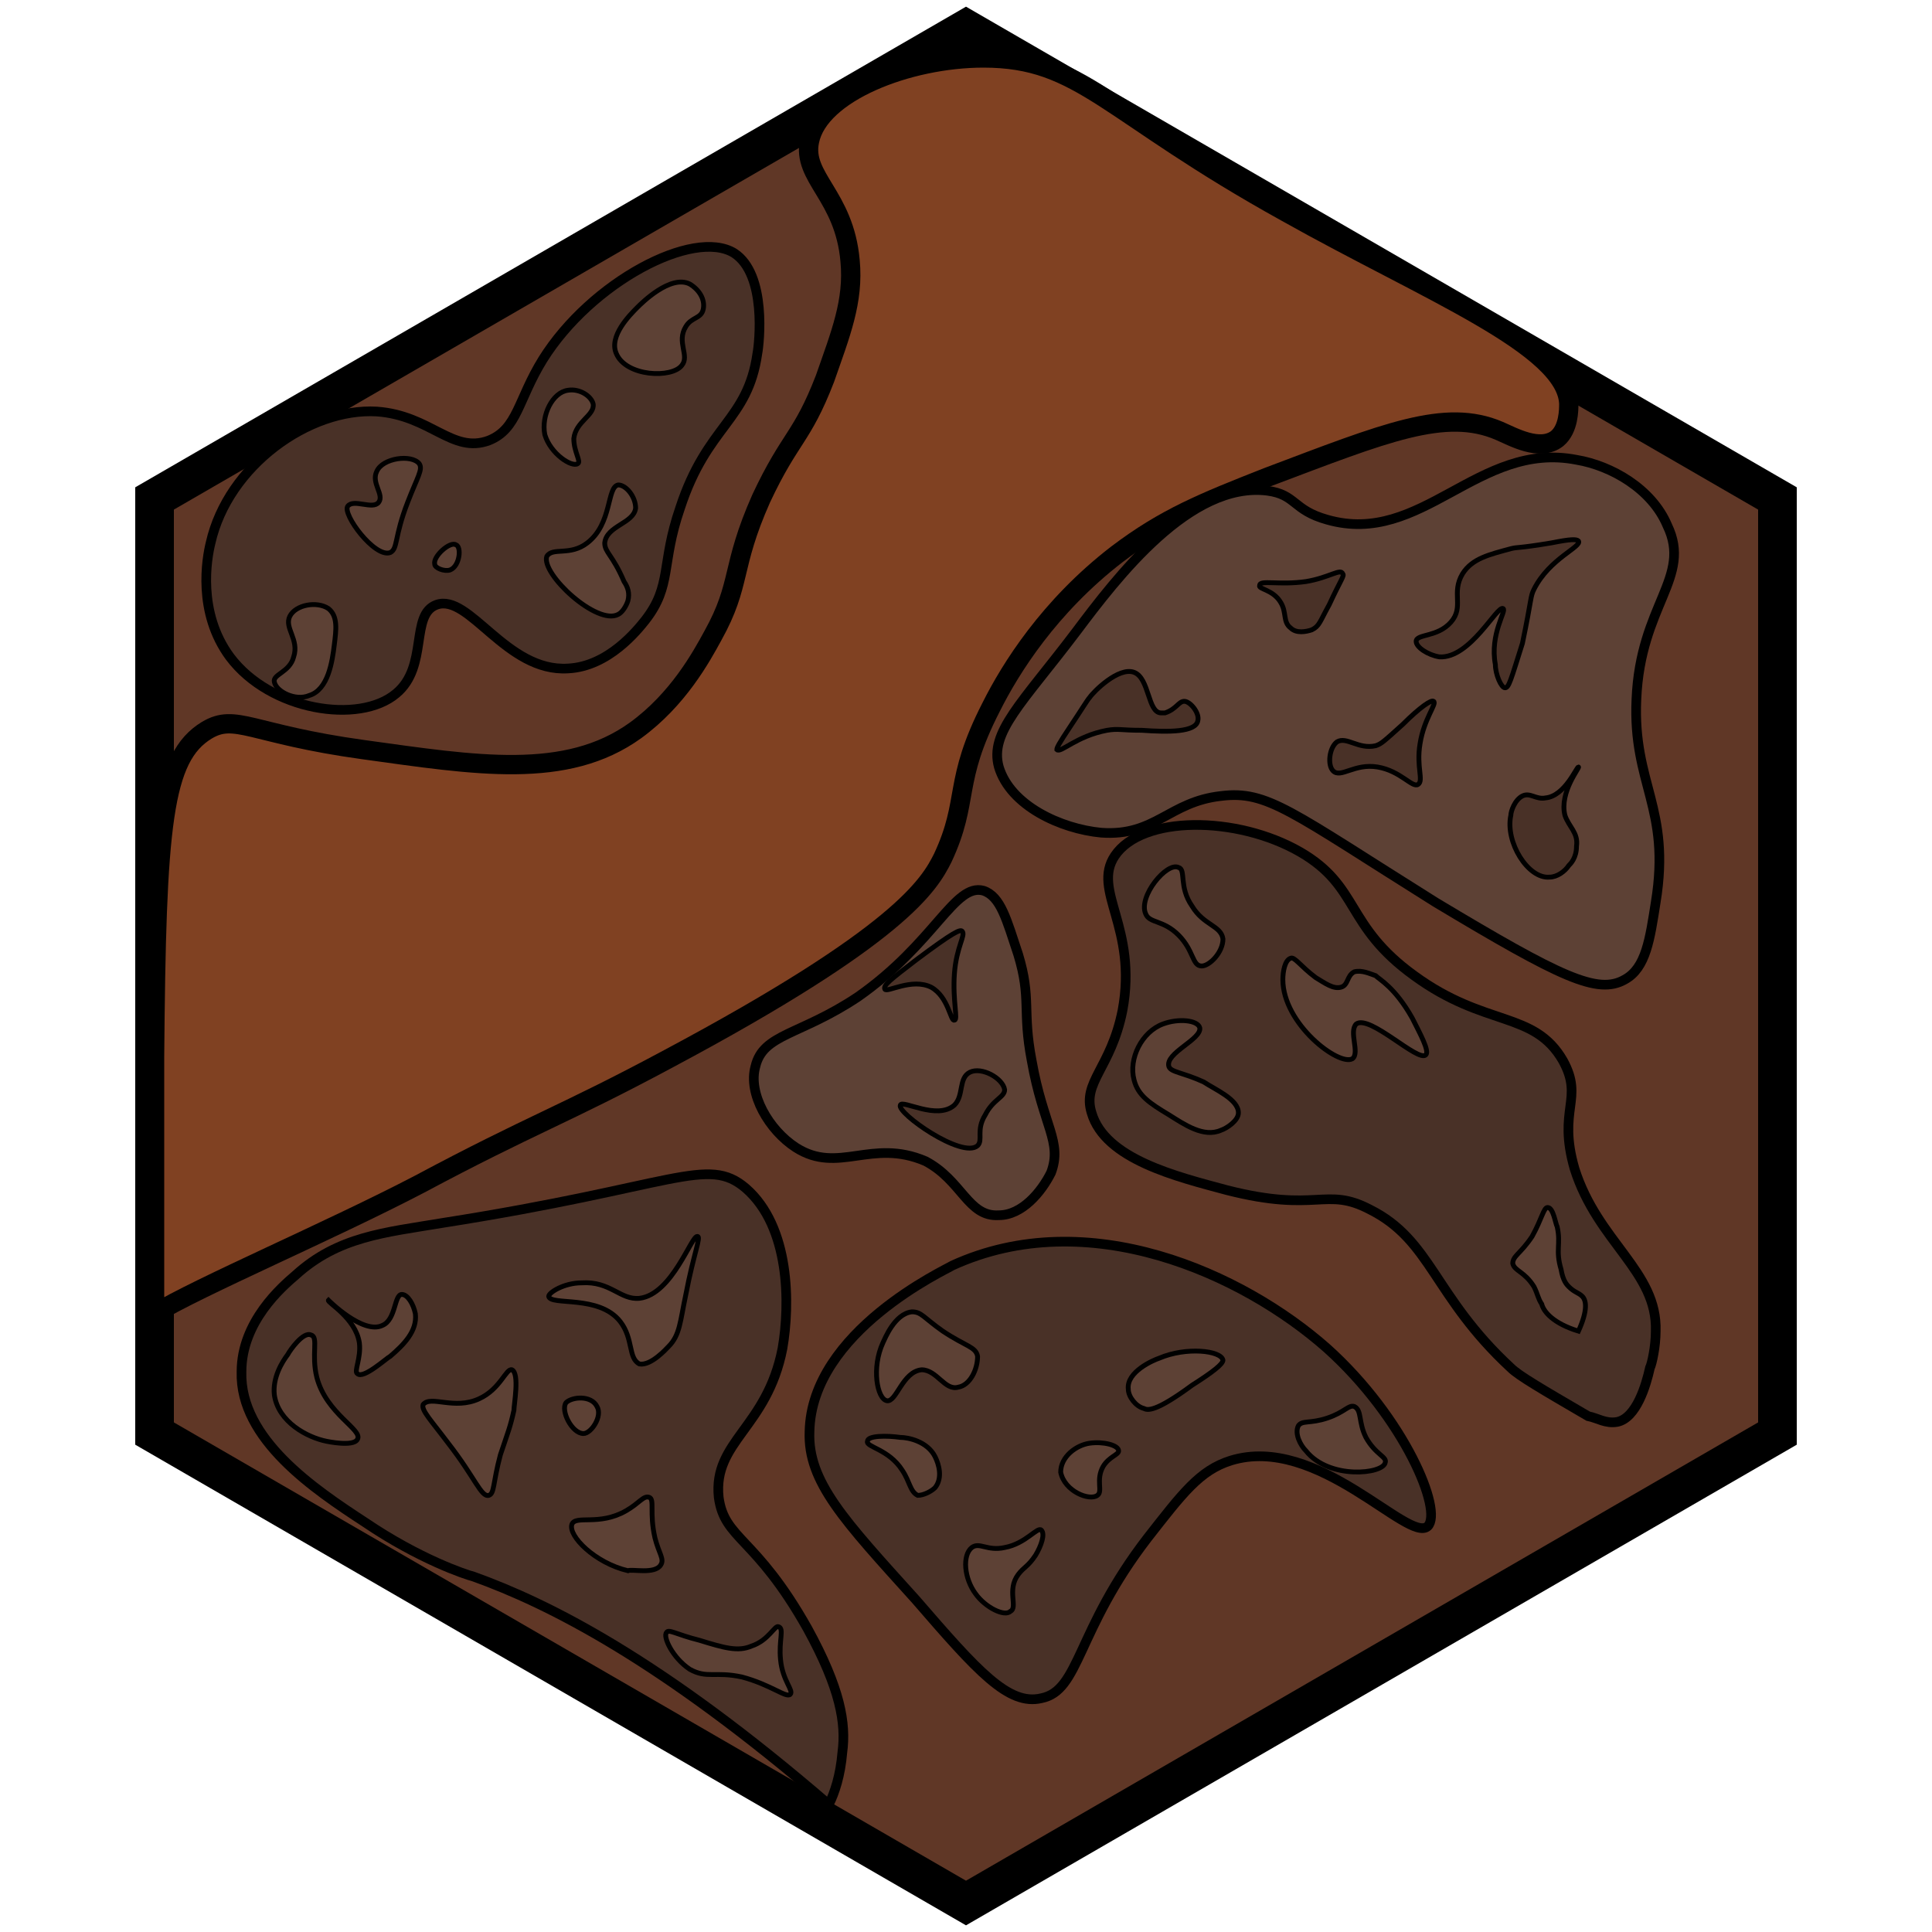
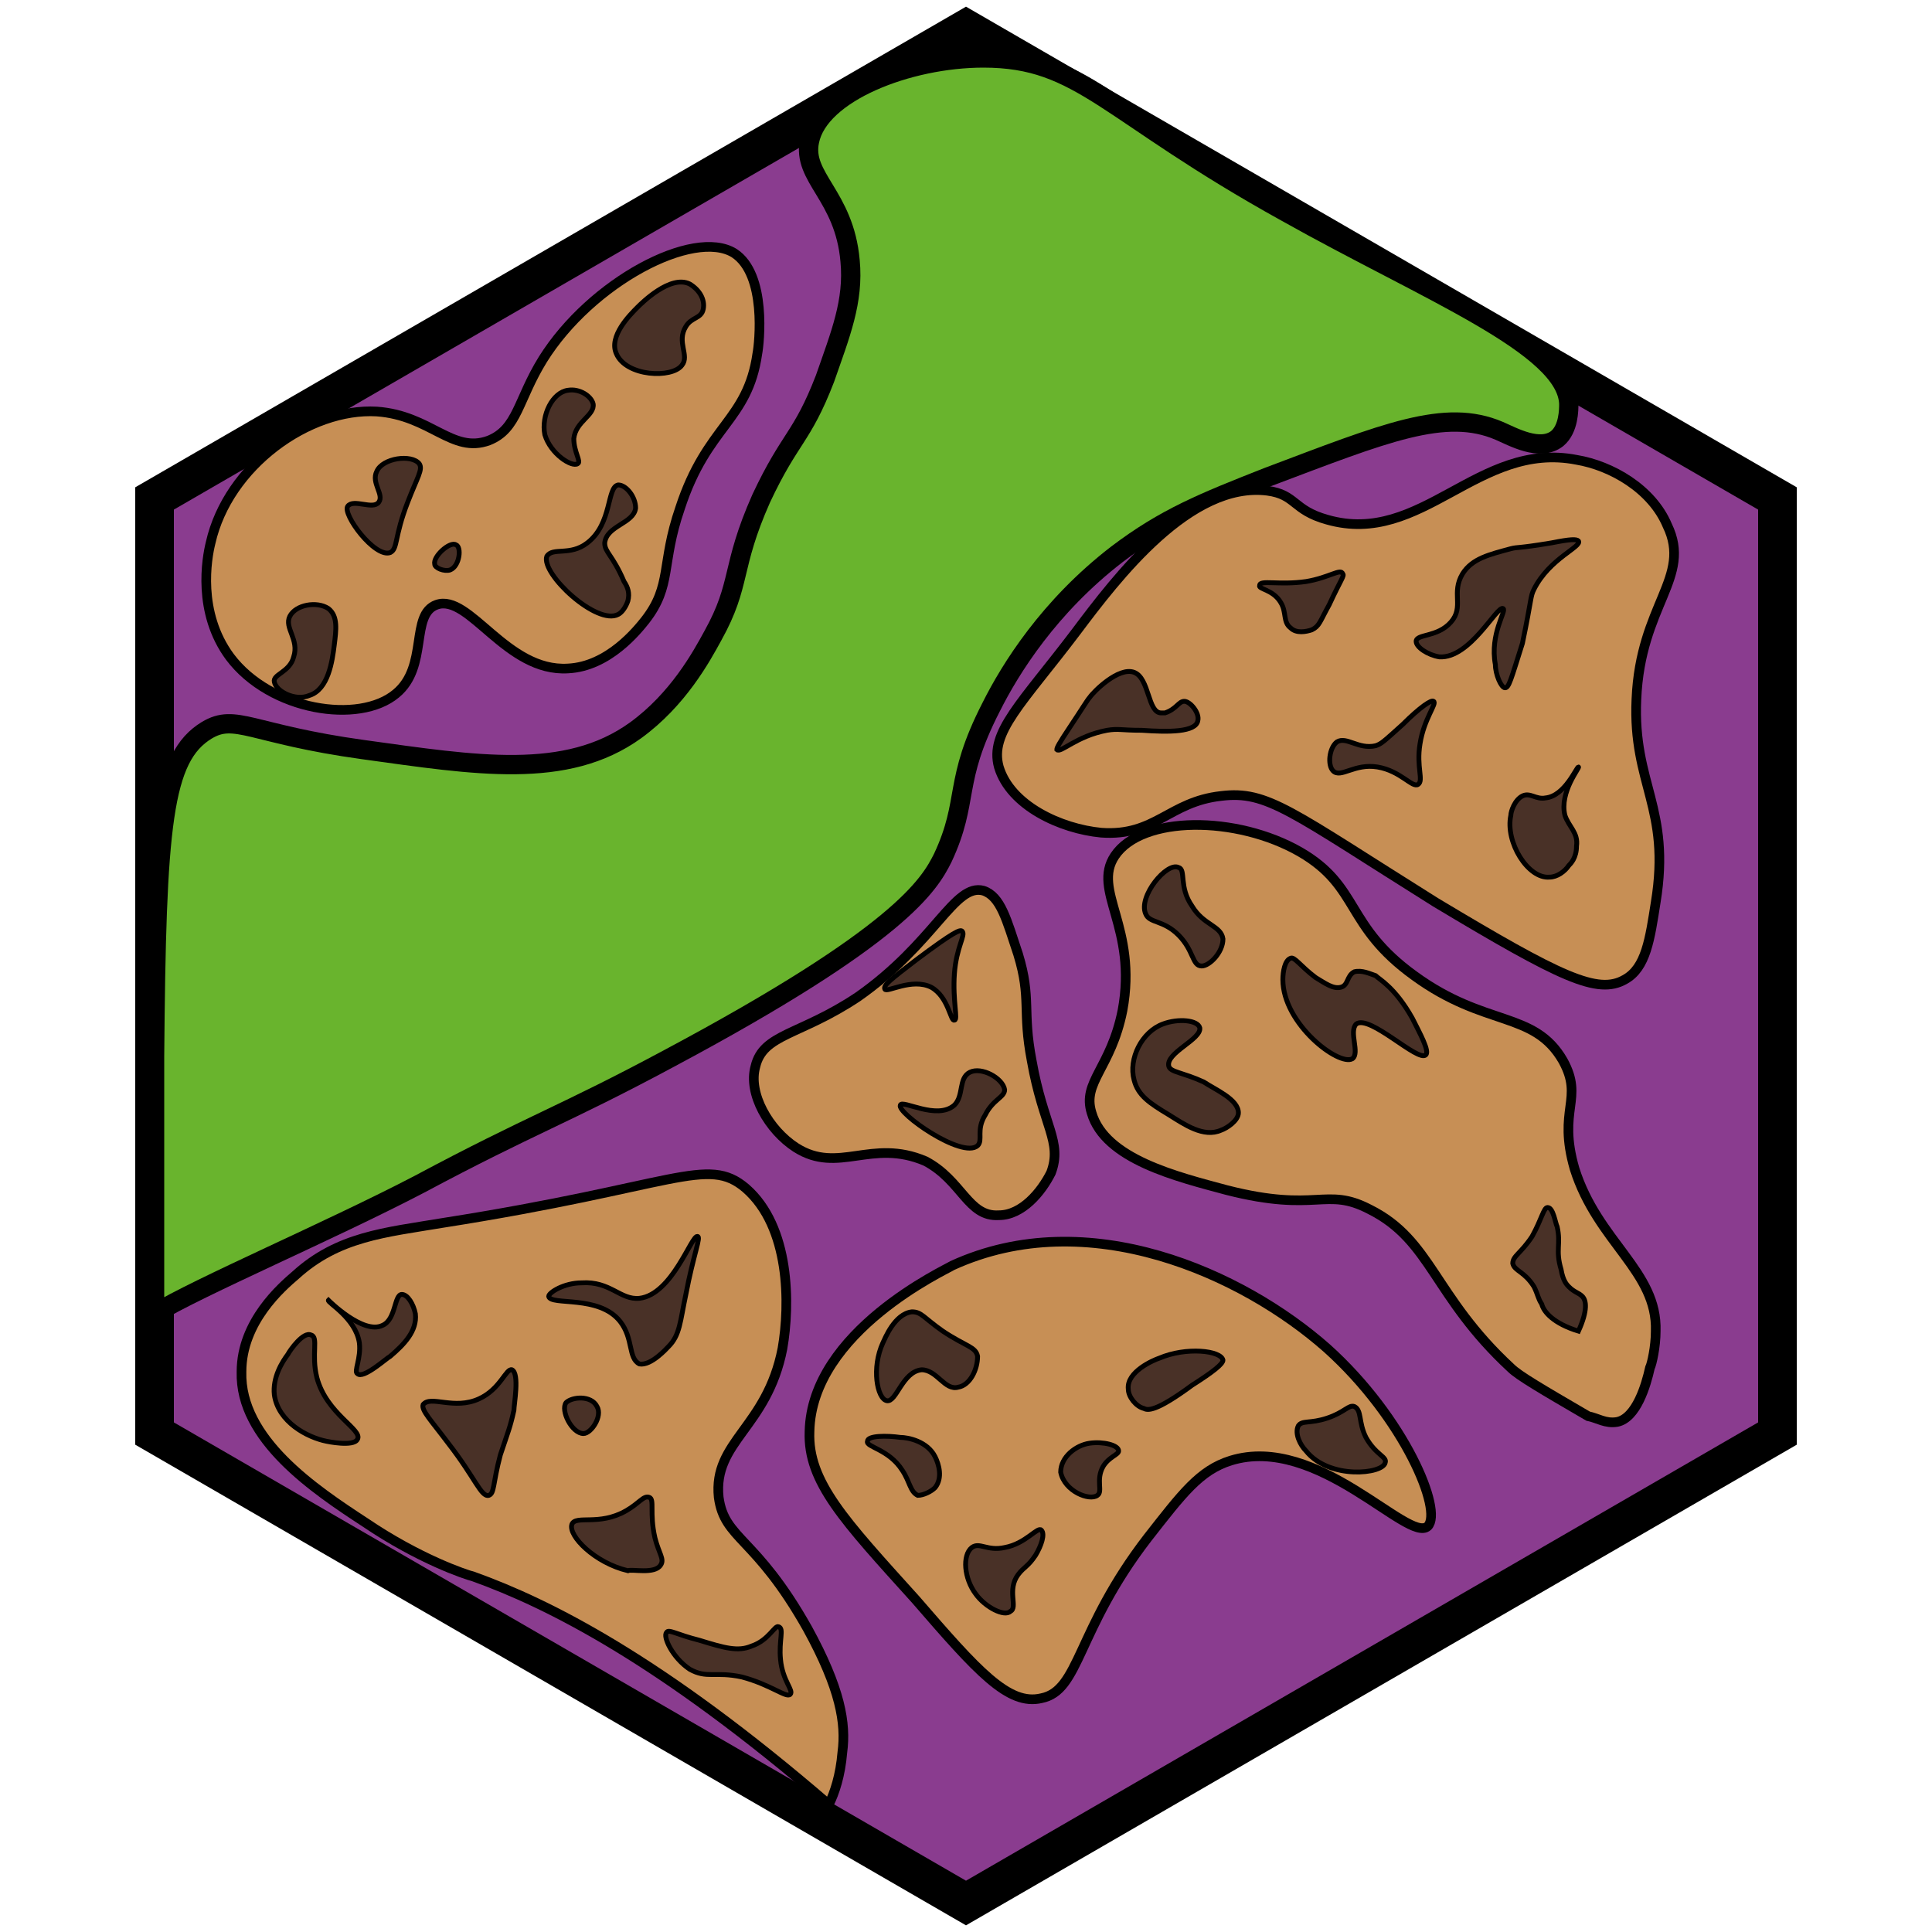
<svg xmlns="http://www.w3.org/2000/svg" version="1.1" id="Ebene_2_00000074422167821747138070000012155992511794515371_" x="0px" y="0px" viewBox="0 0 100 100" style="enable-background:new 0 0 100 100;" xml:space="preserve">
-   <style type="text/css">
- 	.st0{fill:#603726;stroke:#000000;stroke-width:2;stroke-miterlimit:10;}
- 	.st1{fill:#804122;stroke:#000000;stroke-miterlimit:10;}
- 	.st2{fill:#493127;stroke:#000000;stroke-width:0.5;stroke-miterlimit:10;}
- 	.st3{fill:#5D4135;stroke:#000000;stroke-width:0.5;stroke-miterlimit:10;}
- 	.st4{fill:#5D4135;stroke:#000000;stroke-width:0.25;stroke-miterlimit:10;}
- 	.st5{fill:#493127;stroke:#000000;stroke-width:0.25;stroke-miterlimit:10;}
- </style>
+   <style type="text/css">	.st0{fill:#8A3C8F;stroke:#000000;stroke-width:2;stroke-miterlimit:10;}	.st1{fill:#69B42D;stroke:#000000;stroke-miterlimit:10;}	.st2{fill:#C78F55;stroke:#000000;stroke-width:0.5;stroke-miterlimit:10;}	.st3{fill:#C78F55;stroke:#000000;stroke-width:0.5;stroke-miterlimit:10;}	.st4{fill:#493127;stroke:#000000;stroke-width:0.25;stroke-miterlimit:10;}	.st5{fill:#493127;stroke:#000000;stroke-width:0.25;stroke-miterlimit:10;}</style>
  <polygon class="st0" points="8,74.2 50,98.5 92,74.2 92,25.8 50,1.5 8,25.8 " />
-   <path class="st1" d="M8,68c2.3-1.4,9.1-4.3,13.7-6.7c5.8-3.1,7.5-3.6,12.9-6.5c12-6.4,13.5-9,14.2-10.4c1.4-3,0.5-3.9,2.5-7.8  c1-2,3-5.2,6.5-7.9c2.5-1.9,4.5-2.7,7.8-4c6.1-2.3,9.2-3.6,12-2.4c0.7,0.3,2.1,1.1,3,0.4c0.6-0.5,0.6-1.5,0.6-1.8  c-0.1-3-7.3-5.8-14.6-9.9C57.2,5.8,56,3,50.9,3c-3.9,0-8.5,1.8-9,4.3c-0.4,1.9,1.8,2.8,2.1,6.2c0.2,2.1-0.5,3.8-1.3,6.1  c-1.2,3.1-1.8,3-3.3,6.2c-1.6,3.6-1,4.4-2.5,7.1c-0.6,1.1-1.8,3.3-4,4.9c-3.6,2.6-8.3,1.8-14.1,1c-5.8-0.8-6.6-1.9-8.1-1  C8.4,39.2,8.1,42.7,8,54.7C8,59.9,8,64.4,8,68z" />
-   <path class="st2" d="M42.9,93.4c0.3-0.6,0.6-1.5,0.7-2.7c0.2-1.5-0.1-3.3-1.8-6.4c-2.7-4.8-4.3-4.6-4.6-6.8  c-0.3-2.9,2.5-3.6,3.3-7.7c0.4-2.3,0.4-6.3-1.9-8.3c-2-1.7-3.6-0.1-15.7,1.8c-3,0.5-5.4,0.7-7.6,2.7c-0.7,0.6-2.8,2.4-2.8,5  c-0.1,3.5,3.8,6.1,6.4,7.8c2.8,1.9,5.2,2.7,5.6,2.8C28.4,83,34.2,85.9,42.9,93.4z" />
-   <path class="st2" d="M53.9,87.9c2-0.4,1.8-3.5,5.5-8.3c1.8-2.3,2.7-3.5,4.3-4c4.5-1.4,9.2,4.3,10.2,3.4c0.8-0.8-1.2-5.6-5.2-9.2  c-4.4-3.9-12.4-7.5-19.4-4.3c-0.3,0.2-7.3,3.4-7.4,8.6c-0.1,2.6,1.8,4.6,5.5,8.7C50.6,86.5,52.2,88.3,53.9,87.9z" />
-   <path class="st2" d="M83.7,73.6c1-0.2,1.5-1.9,1.7-2.8c0.1-0.2,0.3-1.1,0.3-1.9c0.1-3.1-3-4.6-4.2-8.4c-0.9-3.1,0.5-3.6-0.6-5.6  c-1.5-2.6-4-1.7-7.7-4.4c-3.6-2.6-2.8-4.6-5.9-6.4c-3.3-1.9-8.2-1.9-9.6,0.2c-1.2,1.8,1.2,3.7,0.4,8c-0.6,3-2.1,3.7-1.6,5.3  c0.7,2.4,4.4,3.3,7,4c4.7,1.2,5.1-0.2,7.4,1c3.2,1.6,3.3,4.5,7.3,8.2c0.4,0.4,1.6,1.1,4,2.5C82.7,73.4,83.1,73.7,83.7,73.6z" />
-   <path class="st3" d="M51.7,62.9c1.2,0,2.2-1.2,2.7-2.2c0.6-1.6-0.4-2.4-1-5.8c-0.5-2.6,0-3.2-0.7-5.5c-0.6-1.8-0.9-3-1.8-3.3  c-1.5-0.4-2.5,2.7-6.5,5.5c-3,2-4.9,1.9-5.3,3.6c-0.4,1.4,0.7,3.3,2.1,4.2c2.2,1.4,3.9-0.5,6.7,0.7C49.8,61.1,50.1,63,51.7,62.9z" />
-   <path class="st3" d="M84.1,50.7c1.1-0.6,1.3-2.1,1.6-4c0.8-4.9-1.2-6.1-1-10.5c0.2-4.9,2.9-6.3,1.6-9c-0.8-1.9-2.9-3.1-4.7-3.4  c-5.1-1-8,4.5-12.9,3.1c-1.8-0.5-1.6-1.3-3.1-1.5c-4-0.5-7.8,4.5-9.9,7.3c-2.8,3.7-4.5,5.2-4,7c0.6,2,3.2,3.2,5.3,3.4  c2.8,0.2,3.5-1.6,6.2-1.9c2.4-0.3,3.6,0.8,11.1,5.5C80.8,50.6,82.7,51.5,84.1,50.7z" />
-   <path class="st2" d="M29.4,34.6c2.1-0.1,3.6-2,4-2.5c1.4-1.8,0.8-2.9,1.8-5.8c1.4-4.3,3.5-4.5,4-8c0.1-0.5,0.5-4.1-1.2-5.2  c-2.1-1.3-7.4,1.5-9.9,5.5c-1.3,2.1-1.3,3.6-2.8,4.2c-1.9,0.7-3-1.3-5.8-1.5c-3.5-0.2-7.7,2.8-8.6,6.8c-0.2,0.8-0.7,3.6,1,5.9  c2.1,2.8,6.7,3.5,8.6,1.9c1.7-1.4,0.7-4.1,2.1-4.6C24.3,30.7,26.2,34.8,29.4,34.6z" />
-   <path class="st4" d="M81.7,68.9c0.5-1.1,0.4-1.6,0.2-1.8c-0.2-0.2-0.4-0.2-0.7-0.5c-0.1-0.1-0.3-0.3-0.4-0.9c-0.3-1,0-1.3-0.2-2.2  c-0.1-0.2-0.2-1-0.5-1c-0.2,0-0.3,0.6-0.8,1.5c-0.6,0.9-1,1-1,1.4c0.1,0.4,0.6,0.4,1.1,1.2c0.2,0.4,0.2,0.6,0.4,0.9  C79.9,67.9,80.4,68.5,81.7,68.9z" />
-   <path class="st4" d="M73.8,54.6c0.2-0.2-0.3-1.1-0.7-1.9c-0.9-1.6-1.7-2-1.9-2.2c-0.3-0.1-0.7-0.3-1.1-0.2c-0.4,0.2-0.3,0.7-0.7,0.8  c-0.4,0.1-0.8-0.2-1.3-0.5c-0.8-0.6-1.1-1.1-1.3-1c-0.3,0.1-0.4,0.7-0.4,1.1c0,2.3,2.9,4.5,3.6,4.1c0.4-0.3-0.2-1.4,0.2-1.8  C70.9,52.5,73.4,55,73.8,54.6z" />
-   <path class="st4" d="M64.1,57.6c0-0.7-1.2-1.2-1.8-1.6c-1.1-0.5-1.7-0.5-1.8-0.8c-0.2-0.7,1.7-1.4,1.6-2c-0.1-0.4-1.1-0.5-1.9-0.2  c-1.1,0.4-1.8,1.8-1.5,2.9c0.2,0.8,0.8,1.2,1.8,1.8c0.8,0.5,1.8,1.2,2.7,0.8C63.5,58.4,64.1,58,64.1,57.6z" />
-   <path class="st4" d="M62.2,50c-0.5,0-0.4-0.8-1.2-1.6c-0.8-0.8-1.5-0.6-1.7-1.1c-0.4-0.9,1.1-2.7,1.7-2.4c0.4,0.1,0,1,0.7,2  c0.6,1,1.5,1,1.6,1.7C63.3,49.3,62.6,50,62.2,50z" />
-   <path class="st5" d="M50.2,55.5c0.6-0.3,1.7,0.3,1.8,0.9c0,0.4-0.6,0.5-1,1.3c-0.5,0.8-0.1,1.3-0.4,1.6c-0.8,0.7-4.2-1.7-4-2.1  c0.1-0.3,1.9,0.8,2.8,0C49.9,56.7,49.6,55.8,50.2,55.5z" />
-   <path class="st4" d="M71.7,75.7c0.1-0.3-0.5-0.4-1-1.3c-0.4-0.8-0.2-1.4-0.6-1.6c-0.3-0.1-0.5,0.3-1.4,0.6c-0.9,0.3-1.3,0.1-1.5,0.4  c-0.2,0.4,0.1,1,0.4,1.3C68.8,76.6,71.6,76.3,71.7,75.7z" />
-   <path class="st4" d="M63.3,70.4c-0.1-0.5-1.9-0.7-3.3-0.1c-0.3,0.1-1.7,0.7-1.6,1.6c0,0.4,0.4,0.9,0.8,1c0.2,0.1,0.6,0.2,2.5-1.2  C62.8,71,63.3,70.6,63.3,70.4z" />
-   <path class="st4" d="M56.8,77.4c0.3-0.2-0.1-0.8,0.3-1.5c0.3-0.5,0.8-0.6,0.8-0.8c0-0.3-0.8-0.5-1.5-0.4c-0.7,0.1-1.5,0.7-1.5,1.5  C55.1,77.2,56.4,77.7,56.8,77.4z" />
-   <path class="st4" d="M52.7,81.5c0.3-0.4,0.5-0.4,0.9-1c0.3-0.5,0.5-1.1,0.3-1.3c-0.2-0.2-0.8,0.7-1.9,0.9c-0.9,0.2-1.3-0.3-1.7,0  c-0.5,0.4-0.4,1.6,0.2,2.4c0.5,0.7,1.5,1.2,1.8,0.9C52.7,83.2,52.1,82.3,52.7,81.5z" />
-   <path class="st4" d="M48.4,77c0.4-0.5,0.2-1.2,0-1.6c-0.4-0.8-1.4-1-1.8-1c-0.7-0.1-1.7-0.1-1.7,0.2c-0.1,0.3,1.1,0.4,1.8,1.5  c0.4,0.6,0.4,1.1,0.8,1.3C47.8,77.4,48.2,77.2,48.4,77z" />
-   <path class="st5" d="M49.4,52.8c0.2,0-0.1-1,0-2.4c0.1-1.4,0.6-2,0.4-2.2c-0.1-0.1-0.4,0-2.4,1.5c-1.3,1-1.7,1.3-1.6,1.5  c0.1,0.2,1.4-0.6,2.4-0.1C49.1,51.6,49.2,52.9,49.4,52.8z" />
-   <path class="st5" d="M81.2,44.8c-0.2,0.3-0.6,0.6-1,0.6c-1.1,0.1-2.3-1.8-2-3.2c0-0.2,0.2-0.8,0.6-1c0.4-0.2,0.7,0.2,1.2,0.1  c1-0.1,1.6-1.6,1.7-1.6c0.1,0-1,1.3-0.7,2.5c0.2,0.6,0.7,0.9,0.6,1.6C81.6,44.4,81.3,44.7,81.2,44.8z" />
-   <path class="st5" d="M73.4,40.6c0.3-0.2-0.1-0.9,0.1-2.1c0.2-1.3,0.9-2.1,0.7-2.2c-0.1-0.1-0.7,0.3-1.6,1.2c-1,0.9-1.1,1-1.4,1.1  c-0.9,0.2-1.5-0.5-2-0.2c-0.4,0.3-0.5,1.2-0.2,1.5c0.4,0.4,1.1-0.4,2.3-0.2C72.5,39.9,73.1,40.8,73.4,40.6z" />
-   <path class="st5" d="M62,37.3c0.1-0.4-0.4-1-0.7-1c-0.3,0-0.4,0.4-1,0.6c-0.1,0-0.2,0-0.2,0c-0.7,0-0.6-1.8-1.4-2.1  c-0.8-0.3-2.1,1-2.3,1.3c-0.1,0.1-0.4,0.6-1,1.5c-0.6,0.9-0.7,1.1-0.7,1.2c0.2,0.2,1-0.7,2.6-1c0.6-0.1,0.7,0,1.8,0  C60.5,37.9,61.9,37.9,62,37.3z" />
-   <path class="st5" d="M77.9,35.6c-0.2,0-0.5-0.7-0.5-1.2c-0.3-1.6,0.6-2.8,0.4-2.9c-0.3-0.2-1.7,2.6-3.3,2.5  c-0.6-0.1-1.2-0.5-1.2-0.8c0-0.4,1.1-0.2,1.8-1c0.7-0.8,0-1.5,0.6-2.5c0.5-0.8,1.4-1,2.5-1.3c0.4-0.1,0.3,0,2.1-0.3  c1-0.2,1.3-0.2,1.4-0.1c0.2,0.3-1.5,0.9-2.3,2.5c-0.2,0.4-0.1,0.4-0.6,2.8C78.2,35.2,78.1,35.6,77.9,35.6z" />
-   <path class="st5" d="M67.6,30.1c1.2-0.2,1.8-0.7,1.9-0.4c0.1,0.1-0.1,0.3-0.7,1.6c-0.5,0.9-0.5,1.1-0.9,1.3  c-0.3,0.1-0.8,0.2-1.1-0.1c-0.4-0.3-0.2-0.8-0.5-1.3c-0.4-0.7-1.2-0.7-1.1-0.9C65.2,30,66.2,30.3,67.6,30.1z" />
-   <path class="st4" d="M49.6,71.8c-0.7,0.2-1.1-0.9-1.9-0.9c-1,0.1-1.3,1.7-1.8,1.6c-0.5-0.1-0.8-1.7-0.2-3c0.1-0.2,0.6-1.5,1.5-1.6  c0.5,0,0.6,0.3,1.6,1c1.2,0.8,1.7,0.8,1.8,1.3C50.6,70.9,50.2,71.7,49.6,71.8z" />
-   <path class="st4" d="M40.9,87.7c0.2-0.2-0.4-0.7-0.5-1.8c-0.1-1,0.2-1.6-0.1-1.7c-0.2-0.1-0.5,0.7-1.4,1c-0.7,0.3-1.4,0.1-2.7-0.3  c-1.2-0.3-1.6-0.6-1.7-0.4c-0.2,0.2,0.3,1.3,1.2,1.9c0.9,0.5,1.3,0.1,2.7,0.4C39.9,87.2,40.7,87.9,40.9,87.7z" />
-   <path class="st4" d="M34.2,81c0.2-0.3-0.1-0.6-0.3-1.4c-0.3-1.3,0-2-0.3-2.1c-0.3-0.1-0.5,0.3-1.2,0.7c-1.4,0.8-2.6,0.2-2.8,0.7  c-0.2,0.6,1.2,2,2.9,2.4C32.7,81.2,33.9,81.5,34.2,81z" />
+   <path class="st1" d="M8,68c2.3-1.4,9.1-4.3,13.7-6.7c5.8-3.1,7.5-3.6,12.9-6.5c12-6.4,13.5-9,14.2-10.4c1.4-3,0.5-3.9,2.5-7.8 c1-2,3-5.2,6.5-7.9c2.5-1.9,4.5-2.7,7.8-4c6.1-2.3,9.2-3.6,12-2.4c0.7,0.3,2.1,1.1,3,0.4c0.6-0.5,0.6-1.5,0.6-1.8 c-0.1-3-7.3-5.8-14.6-9.9C57.2,5.8,56,3,50.9,3c-3.9,0-8.5,1.8-9,4.3c-0.4,1.9,1.8,2.8,2.1,6.2c0.2,2.1-0.5,3.8-1.3,6.1 c-1.2,3.1-1.8,3-3.3,6.2c-1.6,3.6-1,4.4-2.5,7.1c-0.6,1.1-1.8,3.3-4,4.9c-3.6,2.6-8.3,1.8-14.1,1c-5.8-0.8-6.6-1.9-8.1-1 C8.4,39.2,8.1,42.7,8,54.7C8,59.9,8,64.4,8,68z" />
+   <path class="st2" d="M42.9,93.4c0.3-0.6,0.6-1.5,0.7-2.7c0.2-1.5-0.1-3.3-1.8-6.4c-2.7-4.8-4.3-4.6-4.6-6.8 c-0.3-2.9,2.5-3.6,3.3-7.7c0.4-2.3,0.4-6.3-1.9-8.3c-2-1.7-3.6-0.1-15.7,1.8c-3,0.5-5.4,0.7-7.6,2.7c-0.7,0.6-2.8,2.4-2.8,5 c-0.1,3.5,3.8,6.1,6.4,7.8c2.8,1.9,5.2,2.7,5.6,2.8C28.4,83,34.2,85.9,42.9,93.4z" />
+   <path class="st2" d="M53.9,87.9c2-0.4,1.8-3.5,5.5-8.3c1.8-2.3,2.7-3.5,4.3-4c4.5-1.4,9.2,4.3,10.2,3.4c0.8-0.8-1.2-5.6-5.2-9.2 c-4.4-3.9-12.4-7.5-19.4-4.3c-0.3,0.2-7.3,3.4-7.4,8.6c-0.1,2.6,1.8,4.6,5.5,8.7C50.6,86.5,52.2,88.3,53.9,87.9z" />
+   <path class="st2" d="M83.7,73.6c1-0.2,1.5-1.9,1.7-2.8c0.1-0.2,0.3-1.1,0.3-1.9c0.1-3.1-3-4.6-4.2-8.4c-0.9-3.1,0.5-3.6-0.6-5.6 c-1.5-2.6-4-1.7-7.7-4.4c-3.6-2.6-2.8-4.6-5.9-6.4c-3.3-1.9-8.2-1.9-9.6,0.2c-1.2,1.8,1.2,3.7,0.4,8c-0.6,3-2.1,3.7-1.6,5.3 c0.7,2.4,4.4,3.3,7,4c4.7,1.2,5.1-0.2,7.4,1c3.2,1.6,3.3,4.5,7.3,8.2c0.4,0.4,1.6,1.1,4,2.5C82.7,73.4,83.1,73.7,83.7,73.6z" />
+   <path class="st3" d="M51.7,62.9c1.2,0,2.2-1.2,2.7-2.2c0.6-1.6-0.4-2.4-1-5.8c-0.5-2.6,0-3.2-0.7-5.5c-0.6-1.8-0.9-3-1.8-3.3 c-1.5-0.4-2.5,2.7-6.5,5.5c-3,2-4.9,1.9-5.3,3.6c-0.4,1.4,0.7,3.3,2.1,4.2c2.2,1.4,3.9-0.5,6.7,0.7C49.8,61.1,50.1,63,51.7,62.9z" />
+   <path class="st3" d="M84.1,50.7c1.1-0.6,1.3-2.1,1.6-4c0.8-4.9-1.2-6.1-1-10.5c0.2-4.9,2.9-6.3,1.6-9c-0.8-1.9-2.9-3.1-4.7-3.4 c-5.1-1-8,4.5-12.9,3.1c-1.8-0.5-1.6-1.3-3.1-1.5c-4-0.5-7.8,4.5-9.9,7.3c-2.8,3.7-4.5,5.2-4,7c0.6,2,3.2,3.2,5.3,3.4 c2.8,0.2,3.5-1.6,6.2-1.9c2.4-0.3,3.6,0.8,11.1,5.5C80.8,50.6,82.7,51.5,84.1,50.7z" />
+   <path class="st2" d="M29.4,34.6c2.1-0.1,3.6-2,4-2.5c1.4-1.8,0.8-2.9,1.8-5.8c1.4-4.3,3.5-4.5,4-8c0.1-0.5,0.5-4.1-1.2-5.2 c-2.1-1.3-7.4,1.5-9.9,5.5c-1.3,2.1-1.3,3.6-2.8,4.2c-1.9,0.7-3-1.3-5.8-1.5c-3.5-0.2-7.7,2.8-8.6,6.8c-0.2,0.8-0.7,3.6,1,5.9 c2.1,2.8,6.7,3.5,8.6,1.9c1.7-1.4,0.7-4.1,2.1-4.6C24.3,30.7,26.2,34.8,29.4,34.6z" />
+   <path class="st4" d="M81.7,68.9c0.5-1.1,0.4-1.6,0.2-1.8c-0.2-0.2-0.4-0.2-0.7-0.5c-0.1-0.1-0.3-0.3-0.4-0.9c-0.3-1,0-1.3-0.2-2.2 c-0.1-0.2-0.2-1-0.5-1c-0.2,0-0.3,0.6-0.8,1.5c-0.6,0.9-1,1-1,1.4c0.1,0.4,0.6,0.4,1.1,1.2c0.2,0.4,0.2,0.6,0.4,0.9 C79.9,67.9,80.4,68.5,81.7,68.9z" />
+   <path class="st4" d="M73.8,54.6c0.2-0.2-0.3-1.1-0.7-1.9c-0.9-1.6-1.7-2-1.9-2.2c-0.3-0.1-0.7-0.3-1.1-0.2c-0.4,0.2-0.3,0.7-0.7,0.8 c-0.4,0.1-0.8-0.2-1.3-0.5c-0.8-0.6-1.1-1.1-1.3-1c-0.3,0.1-0.4,0.7-0.4,1.1c0,2.3,2.9,4.5,3.6,4.1c0.4-0.3-0.2-1.4,0.2-1.8 C70.9,52.5,73.4,55,73.8,54.6z" />
+   <path class="st4" d="M64.1,57.6c0-0.7-1.2-1.2-1.8-1.6c-1.1-0.5-1.7-0.5-1.8-0.8c-0.2-0.7,1.7-1.4,1.6-2c-0.1-0.4-1.1-0.5-1.9-0.2 c-1.1,0.4-1.8,1.8-1.5,2.9c0.2,0.8,0.8,1.2,1.8,1.8c0.8,0.5,1.8,1.2,2.7,0.8C63.5,58.4,64.1,58,64.1,57.6z" />
+   <path class="st4" d="M62.2,50c-0.5,0-0.4-0.8-1.2-1.6c-0.8-0.8-1.5-0.6-1.7-1.1c-0.4-0.9,1.1-2.7,1.7-2.4c0.4,0.1,0,1,0.7,2 c0.6,1,1.5,1,1.6,1.7C63.3,49.3,62.6,50,62.2,50z" />
+   <path class="st5" d="M50.2,55.5c0.6-0.3,1.7,0.3,1.8,0.9c0,0.4-0.6,0.5-1,1.3c-0.5,0.8-0.1,1.3-0.4,1.6c-0.8,0.7-4.2-1.7-4-2.1 c0.1-0.3,1.9,0.8,2.8,0C49.9,56.7,49.6,55.8,50.2,55.5z" />
+   <path class="st4" d="M71.7,75.7c0.1-0.3-0.5-0.4-1-1.3c-0.4-0.8-0.2-1.4-0.6-1.6c-0.3-0.1-0.5,0.3-1.4,0.6c-0.9,0.3-1.3,0.1-1.5,0.4 c-0.2,0.4,0.1,1,0.4,1.3C68.8,76.6,71.6,76.3,71.7,75.7z" />
+   <path class="st4" d="M63.3,70.4c-0.1-0.5-1.9-0.7-3.3-0.1c-0.3,0.1-1.7,0.7-1.6,1.6c0,0.4,0.4,0.9,0.8,1c0.2,0.1,0.6,0.2,2.5-1.2 C62.8,71,63.3,70.6,63.3,70.4z" />
+   <path class="st4" d="M56.8,77.4c0.3-0.2-0.1-0.8,0.3-1.5c0.3-0.5,0.8-0.6,0.8-0.8c0-0.3-0.8-0.5-1.5-0.4c-0.7,0.1-1.5,0.7-1.5,1.5 C55.1,77.2,56.4,77.7,56.8,77.4z" />
+   <path class="st4" d="M52.7,81.5c0.3-0.4,0.5-0.4,0.9-1c0.3-0.5,0.5-1.1,0.3-1.3c-0.2-0.2-0.8,0.7-1.9,0.9c-0.9,0.2-1.3-0.3-1.7,0 c-0.5,0.4-0.4,1.6,0.2,2.4c0.5,0.7,1.5,1.2,1.8,0.9C52.7,83.2,52.1,82.3,52.7,81.5z" />
+   <path class="st4" d="M48.4,77c0.4-0.5,0.2-1.2,0-1.6c-0.4-0.8-1.4-1-1.8-1c-0.7-0.1-1.7-0.1-1.7,0.2c-0.1,0.3,1.1,0.4,1.8,1.5 c0.4,0.6,0.4,1.1,0.8,1.3C47.8,77.4,48.2,77.2,48.4,77z" />
+   <path class="st5" d="M49.4,52.8c0.2,0-0.1-1,0-2.4c0.1-1.4,0.6-2,0.4-2.2c-0.1-0.1-0.4,0-2.4,1.5c-1.3,1-1.7,1.3-1.6,1.5 c0.1,0.2,1.4-0.6,2.4-0.1C49.1,51.6,49.2,52.9,49.4,52.8z" />
+   <path class="st5" d="M81.2,44.8c-0.2,0.3-0.6,0.6-1,0.6c-1.1,0.1-2.3-1.8-2-3.2c0-0.2,0.2-0.8,0.6-1c0.4-0.2,0.7,0.2,1.2,0.1 c1-0.1,1.6-1.6,1.7-1.6c0.1,0-1,1.3-0.7,2.5c0.2,0.6,0.7,0.9,0.6,1.6C81.6,44.4,81.3,44.7,81.2,44.8z" />
+   <path class="st5" d="M73.4,40.6c0.3-0.2-0.1-0.9,0.1-2.1c0.2-1.3,0.9-2.1,0.7-2.2c-0.1-0.1-0.7,0.3-1.6,1.2c-1,0.9-1.1,1-1.4,1.1 c-0.9,0.2-1.5-0.5-2-0.2c-0.4,0.3-0.5,1.2-0.2,1.5c0.4,0.4,1.1-0.4,2.3-0.2C72.5,39.9,73.1,40.8,73.4,40.6z" />
+   <path class="st5" d="M62,37.3c0.1-0.4-0.4-1-0.7-1c-0.3,0-0.4,0.4-1,0.6c-0.1,0-0.2,0-0.2,0c-0.7,0-0.6-1.8-1.4-2.1 c-0.8-0.3-2.1,1-2.3,1.3c-0.1,0.1-0.4,0.6-1,1.5c-0.6,0.9-0.7,1.1-0.7,1.2c0.2,0.2,1-0.7,2.6-1c0.6-0.1,0.7,0,1.8,0 C60.5,37.9,61.9,37.9,62,37.3z" />
+   <path class="st5" d="M77.9,35.6c-0.2,0-0.5-0.7-0.5-1.2c-0.3-1.6,0.6-2.8,0.4-2.9c-0.3-0.2-1.7,2.6-3.3,2.5 c-0.6-0.1-1.2-0.5-1.2-0.8c0-0.4,1.1-0.2,1.8-1c0.7-0.8,0-1.5,0.6-2.5c0.5-0.8,1.4-1,2.5-1.3c0.4-0.1,0.3,0,2.1-0.3 c1-0.2,1.3-0.2,1.4-0.1c0.2,0.3-1.5,0.9-2.3,2.5c-0.2,0.4-0.1,0.4-0.6,2.8C78.2,35.2,78.1,35.6,77.9,35.6z" />
+   <path class="st5" d="M67.6,30.1c1.2-0.2,1.8-0.7,1.9-0.4c0.1,0.1-0.1,0.3-0.7,1.6c-0.5,0.9-0.5,1.1-0.9,1.3 c-0.3,0.1-0.8,0.2-1.1-0.1c-0.4-0.3-0.2-0.8-0.5-1.3c-0.4-0.7-1.2-0.7-1.1-0.9C65.2,30,66.2,30.3,67.6,30.1z" />
+   <path class="st4" d="M49.6,71.8c-0.7,0.2-1.1-0.9-1.9-0.9c-1,0.1-1.3,1.7-1.8,1.6c-0.5-0.1-0.8-1.7-0.2-3c0.1-0.2,0.6-1.5,1.5-1.6 c0.5,0,0.6,0.3,1.6,1c1.2,0.8,1.7,0.8,1.8,1.3C50.6,70.9,50.2,71.7,49.6,71.8z" />
+   <path class="st4" d="M40.9,87.7c0.2-0.2-0.4-0.7-0.5-1.8c-0.1-1,0.2-1.6-0.1-1.7c-0.2-0.1-0.5,0.7-1.4,1c-0.7,0.3-1.4,0.1-2.7-0.3 c-1.2-0.3-1.6-0.6-1.7-0.4c-0.2,0.2,0.3,1.3,1.2,1.9c0.9,0.5,1.3,0.1,2.7,0.4C39.9,87.2,40.7,87.9,40.9,87.7z" />
+   <path class="st4" d="M34.2,81c0.2-0.3-0.1-0.6-0.3-1.4c-0.3-1.3,0-2-0.3-2.1c-0.3-0.1-0.5,0.3-1.2,0.7c-1.4,0.8-2.6,0.2-2.8,0.7 c-0.2,0.6,1.2,2,2.9,2.4C32.7,81.2,33.9,81.5,34.2,81z" />
  <path class="st4" d="M30.2,74.2c0.4,0,1-0.9,0.7-1.4c-0.3-0.6-1.3-0.5-1.6-0.2C29,73,29.6,74.2,30.2,74.2z" />
-   <path class="st4" d="M34.6,69.7c0.6-0.6,0.6-1.3,0.9-2.7c0.4-2.1,0.8-3,0.6-3c-0.3-0.1-1.3,3-3,3.2c-1,0.1-1.5-0.9-3-0.8  c-0.9,0-1.7,0.5-1.7,0.7c0.1,0.5,2.6-0.1,3.7,1.3c0.7,0.9,0.4,1.9,1,2.2C33.7,70.7,34.5,69.8,34.6,69.7z" />
-   <path class="st4" d="M24.8,72.4c1.1-0.5,1.4-1.6,1.7-1.5c0.4,0.2,0.1,1.8,0.1,2.1c-0.2,0.9-0.3,1.1-0.7,2.3c-0.4,1.5-0.3,2-0.6,2.1  c-0.4,0.1-0.7-0.9-2.1-2.7c-0.9-1.2-1.4-1.7-1.3-2C22.3,72.2,23.5,73,24.8,72.4z" />
-   <path class="st4" d="M20.2,70.2c0.7-0.6,1.4-1.3,1.3-2.2c-0.1-0.5-0.4-1-0.7-1c-0.4,0-0.3,1.3-1,1.6c-1,0.5-2.8-1.3-2.8-1.3  c-0.1,0.1,1.4,0.9,1.6,2.2c0.1,0.8-0.3,1.5-0.1,1.6C18.8,71.4,20,70.3,20.2,70.2z" />
-   <path class="st4" d="M18.5,74.5c0.3-0.5-1.6-1.3-2.1-3.2c-0.3-1.2,0.1-2.1-0.3-2.2c-0.4-0.2-1.1,0.8-1.2,1c-0.3,0.4-0.8,1.2-0.7,2.1  c0.2,1.4,1.7,2.2,2.7,2.4C16.9,74.6,18.3,74.9,18.5,74.5z" />
-   <path class="st4" d="M32,31.8c0.2-0.1,0.4-0.4,0.5-0.7c0.1-0.4,0-0.7-0.2-1c-0.6-1.4-1-1.5-1-2c0.1-0.9,1.5-1,1.6-1.8  c0-0.6-0.5-1.2-0.9-1.2c-0.6,0.1-0.3,2-1.6,3c-0.9,0.7-1.8,0.2-2.1,0.7C28,29.7,30.9,32.4,32,31.8z" />
-   <path class="st4" d="M29.9,24c0.2-0.1-0.2-0.6-0.2-1.3c0.1-0.9,1.1-1.2,1-1.8c-0.1-0.4-0.7-0.8-1.3-0.7c-0.8,0.1-1.4,1.3-1.2,2.3  C28.5,23.5,29.6,24.2,29.9,24z" />
-   <path class="st4" d="M35.3,18.9c0.4-0.5-0.3-1.2,0.2-2c0.3-0.5,0.8-0.4,0.9-0.9s-0.2-1-0.7-1.3c-1-0.5-2.5,1-2.7,1.2  c-0.4,0.4-1.5,1.5-1.1,2.4C32.4,19.5,34.8,19.6,35.3,18.9z" />
-   <path class="st4" d="M20.2,28.6c0.4-0.2,0.2-0.8,0.9-2.6c0.5-1.3,0.8-1.7,0.6-2c-0.4-0.5-1.9-0.3-2.2,0.4c-0.3,0.6,0.4,1.2,0.1,1.6  c-0.3,0.4-1.3-0.2-1.6,0.2C17.7,26.6,19.4,28.9,20.2,28.6z" />
+   <path class="st4" d="M34.6,69.7c0.6-0.6,0.6-1.3,0.9-2.7c0.4-2.1,0.8-3,0.6-3c-0.3-0.1-1.3,3-3,3.2c-1,0.1-1.5-0.9-3-0.8 c-0.9,0-1.7,0.5-1.7,0.7c0.1,0.5,2.6-0.1,3.7,1.3c0.7,0.9,0.4,1.9,1,2.2C33.7,70.7,34.5,69.8,34.6,69.7z" />
+   <path class="st4" d="M24.8,72.4c1.1-0.5,1.4-1.6,1.7-1.5c0.4,0.2,0.1,1.8,0.1,2.1c-0.2,0.9-0.3,1.1-0.7,2.3c-0.4,1.5-0.3,2-0.6,2.1 c-0.4,0.1-0.7-0.9-2.1-2.7c-0.9-1.2-1.4-1.7-1.3-2C22.3,72.2,23.5,73,24.8,72.4z" />
+   <path class="st4" d="M20.2,70.2c0.7-0.6,1.4-1.3,1.3-2.2c-0.1-0.5-0.4-1-0.7-1c-0.4,0-0.3,1.3-1,1.6c-1,0.5-2.8-1.3-2.8-1.3 c-0.1,0.1,1.4,0.9,1.6,2.2c0.1,0.8-0.3,1.5-0.1,1.6C18.8,71.4,20,70.3,20.2,70.2z" />
+   <path class="st4" d="M18.5,74.5c0.3-0.5-1.6-1.3-2.1-3.2c-0.3-1.2,0.1-2.1-0.3-2.2c-0.4-0.2-1.1,0.8-1.2,1c-0.3,0.4-0.8,1.2-0.7,2.1 c0.2,1.4,1.7,2.2,2.7,2.4C16.9,74.6,18.3,74.9,18.5,74.5z" />
+   <path class="st4" d="M32,31.8c0.2-0.1,0.4-0.4,0.5-0.7c0.1-0.4,0-0.7-0.2-1c-0.6-1.4-1-1.5-1-2c0.1-0.9,1.5-1,1.6-1.8 c0-0.6-0.5-1.2-0.9-1.2c-0.6,0.1-0.3,2-1.6,3c-0.9,0.7-1.8,0.2-2.1,0.7C28,29.7,30.9,32.4,32,31.8z" />
+   <path class="st4" d="M29.9,24c0.2-0.1-0.2-0.6-0.2-1.3c0.1-0.9,1.1-1.2,1-1.8c-0.1-0.4-0.7-0.8-1.3-0.7c-0.8,0.1-1.4,1.3-1.2,2.3 C28.5,23.5,29.6,24.2,29.9,24z" />
+   <path class="st4" d="M35.3,18.9c0.4-0.5-0.3-1.2,0.2-2c0.3-0.5,0.8-0.4,0.9-0.9s-0.2-1-0.7-1.3c-1-0.5-2.5,1-2.7,1.2 c-0.4,0.4-1.5,1.5-1.1,2.4C32.4,19.5,34.8,19.6,35.3,18.9z" />
+   <path class="st4" d="M20.2,28.6c0.4-0.2,0.2-0.8,0.9-2.6c0.5-1.3,0.8-1.7,0.6-2c-0.4-0.5-1.9-0.3-2.2,0.4c-0.3,0.6,0.4,1.2,0.1,1.6 c-0.3,0.4-1.3-0.2-1.6,0.2C17.7,26.6,19.4,28.9,20.2,28.6z" />
  <path class="st4" d="M23.3,29.5c0.5-0.2,0.6-1.2,0.3-1.3c-0.3-0.2-1.2,0.6-1.1,1C22.5,29.4,23,29.6,23.3,29.5z" />
-   <path class="st4" d="M17.3,33.4c0.1-0.8,0.2-1.5-0.3-1.9c-0.6-0.4-1.7-0.2-2,0.4c-0.3,0.6,0.5,1.2,0.2,2.1c-0.2,0.8-1.1,0.9-1,1.3  c0.1,0.5,1.1,1,1.8,0.7C17,35.7,17.2,34.2,17.3,33.4z" />
+   <path class="st4" d="M17.3,33.4c0.1-0.8,0.2-1.5-0.3-1.9c-0.6-0.4-1.7-0.2-2,0.4c-0.3,0.6,0.5,1.2,0.2,2.1c-0.2,0.8-1.1,0.9-1,1.3 c0.1,0.5,1.1,1,1.8,0.7C17,35.7,17.2,34.2,17.3,33.4z" />
</svg>
